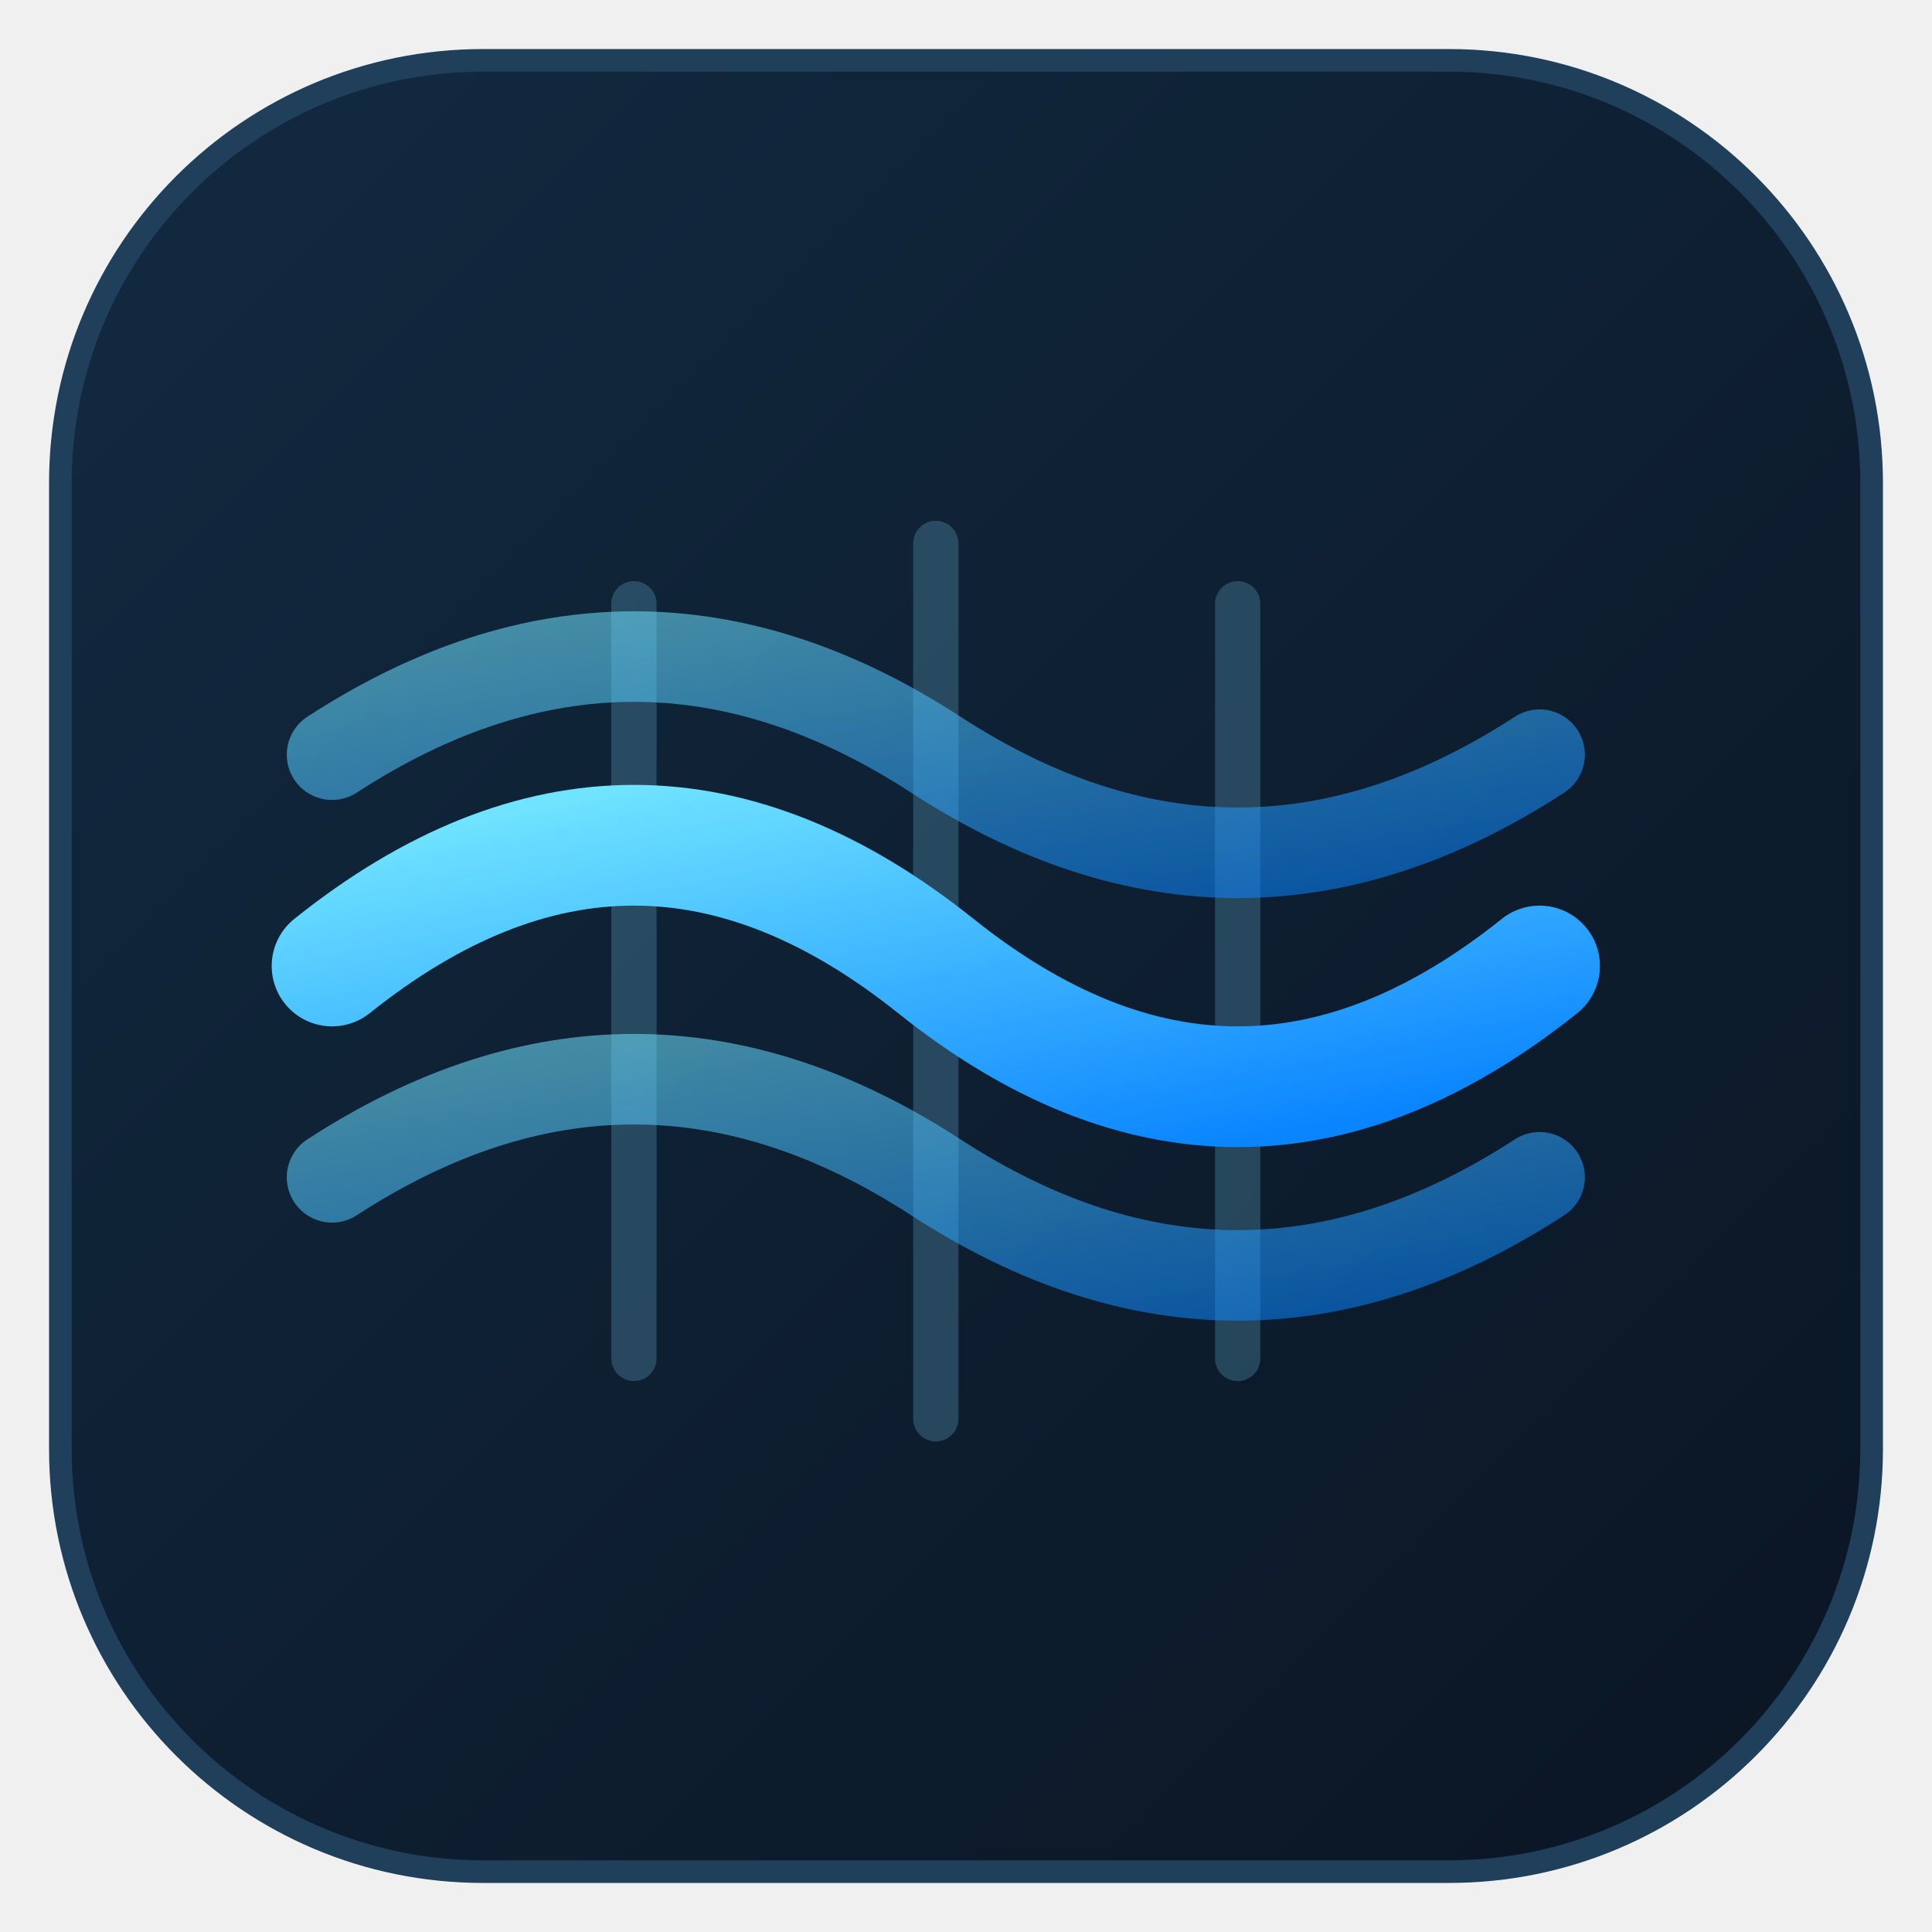
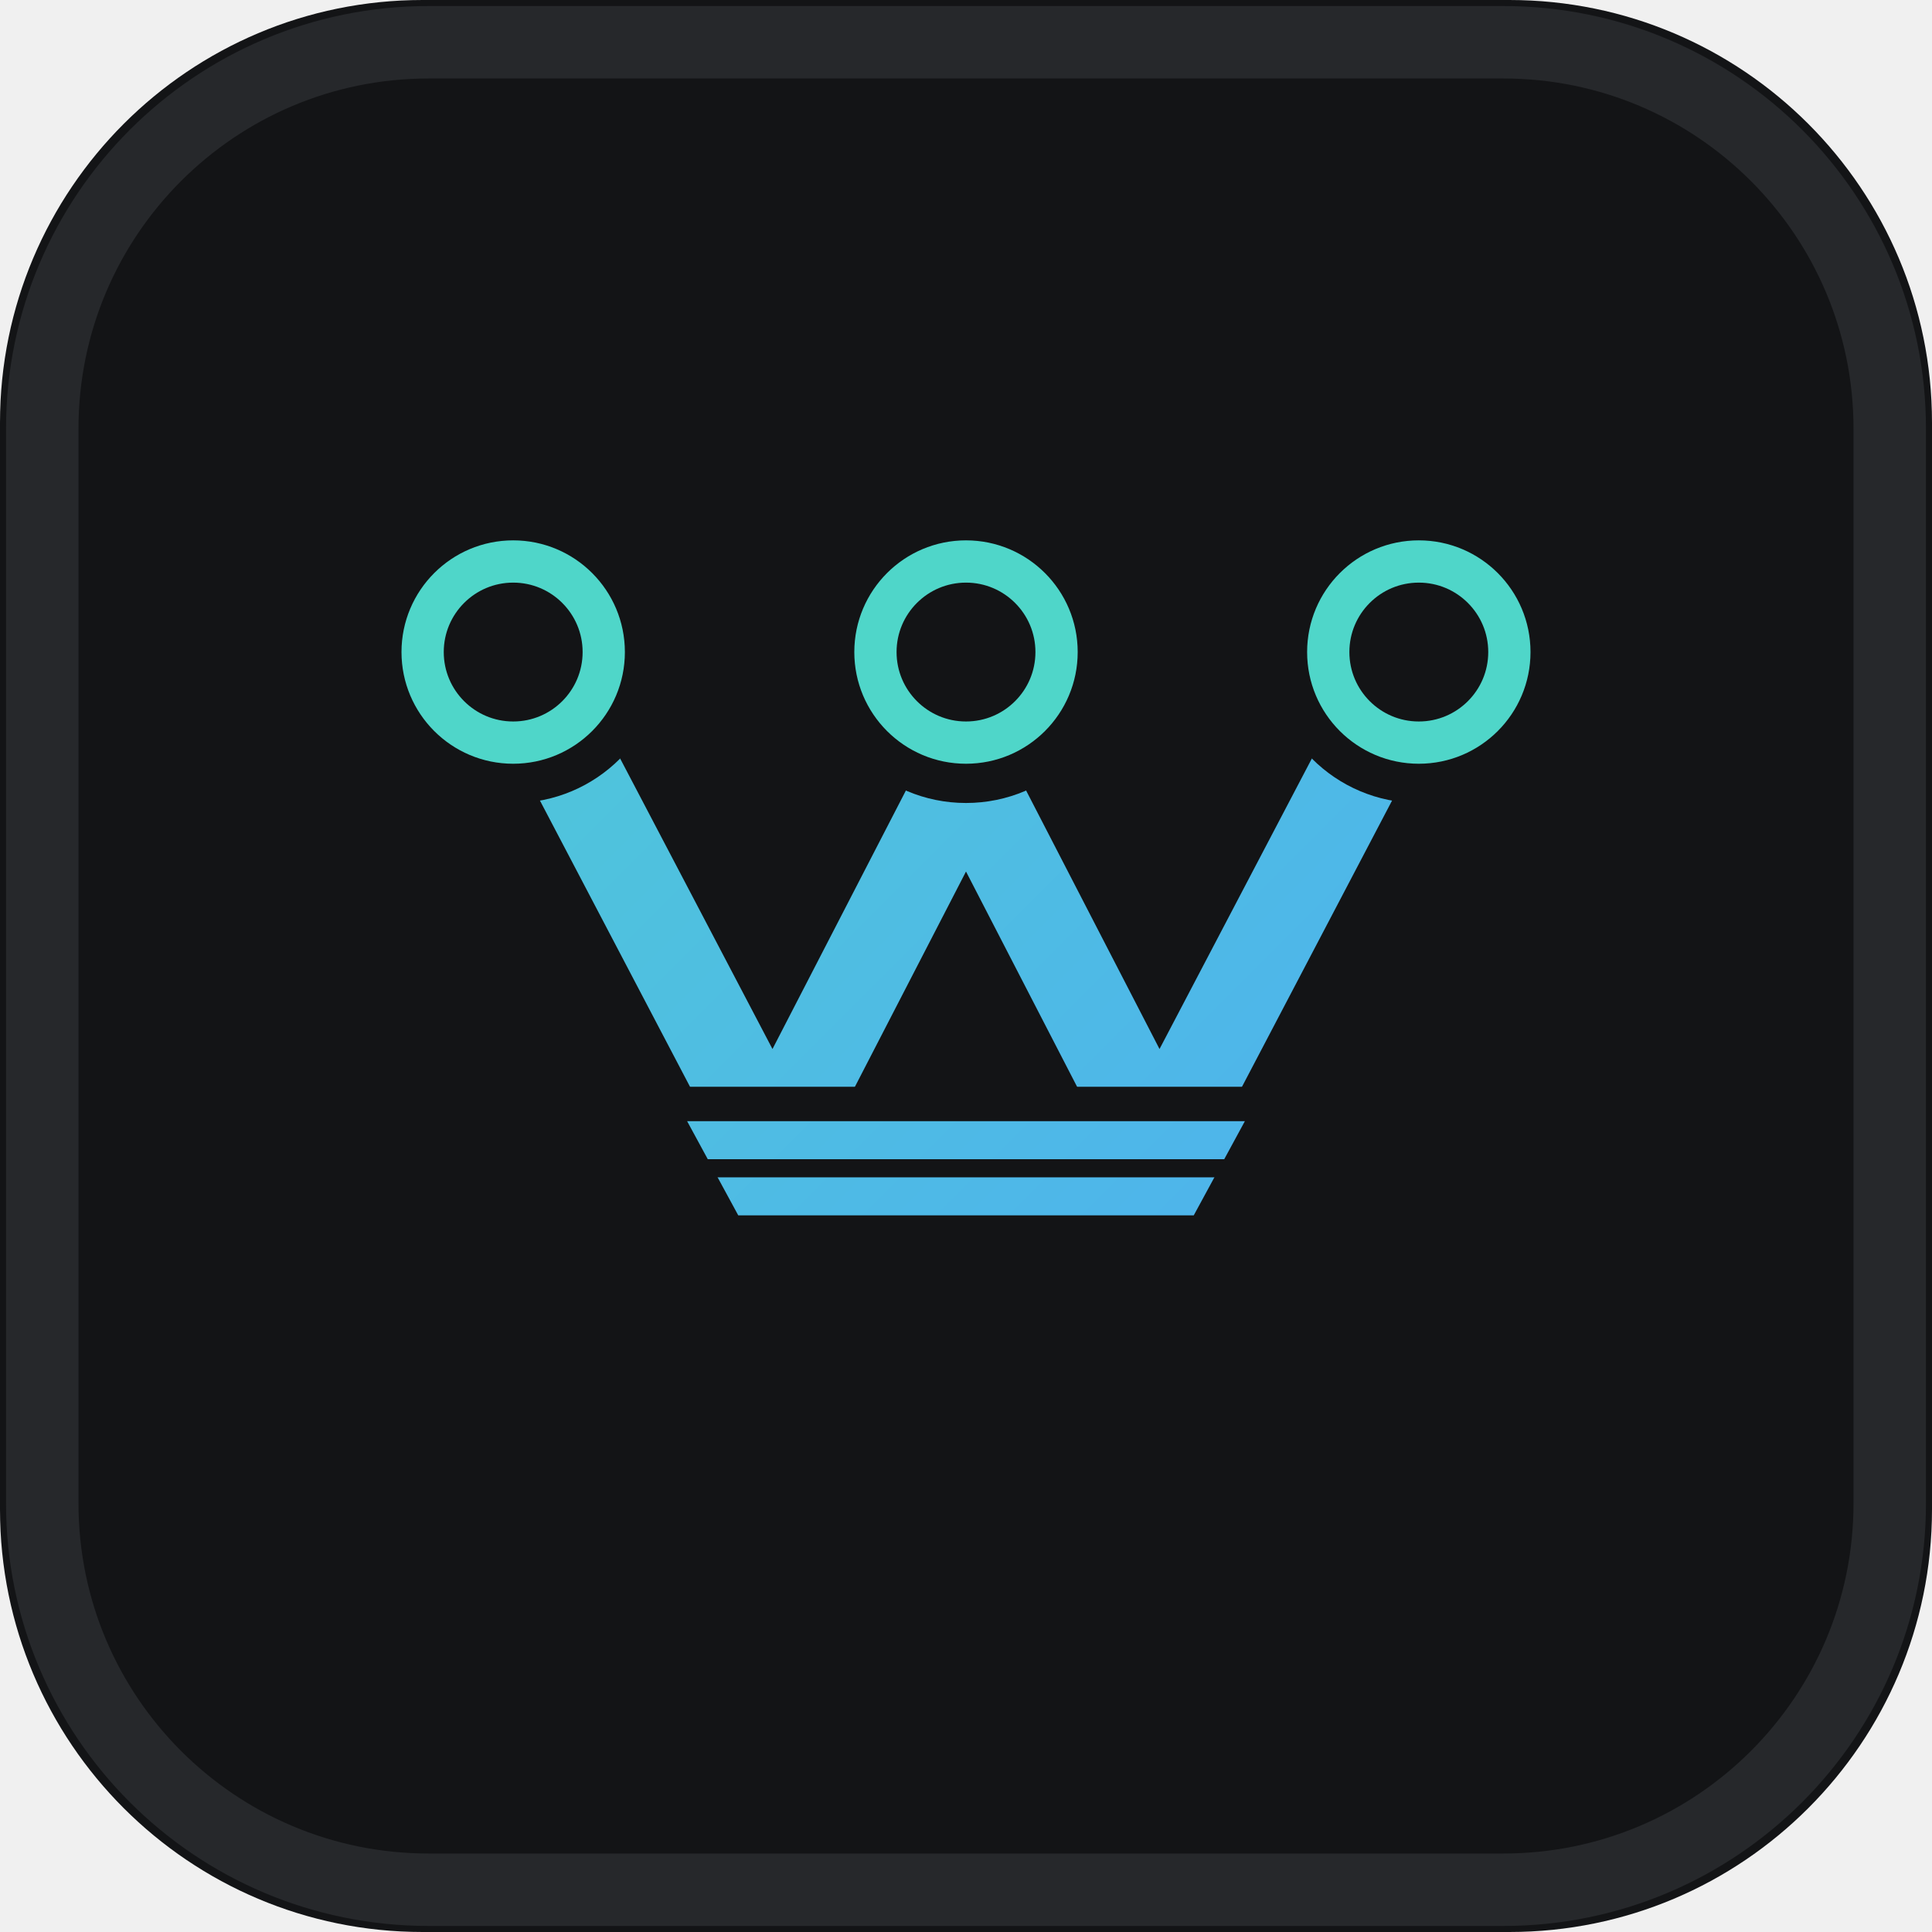
<svg xmlns="http://www.w3.org/2000/svg" viewBox="0 0 128 128" width="128" height="128" role="img" aria-label="Weir logo">
  <defs>
-     <linearGradient id="weirFlow" x1="0" y1="0" x2="1" y2="1">
-       <stop offset="0" stop-color="#6fe3ff" />
-       <stop offset="1" stop-color="#0a84ff" />
+     <linearGradient id="weirEdge" x1="0" y1="0" x2="128" y2="128" gradientUnits="userSpaceOnUse">
+       <stop offset="0" stop-color="#4fd6c9" />
+       <stop offset="1" stop-color="#4ea1ff" />
    </linearGradient>
-     <linearGradient id="weirBg" x1="0" y1="0" x2="1" y2="1">
-       <stop offset="0" stop-color="#122a41" />
-       <stop offset="1" stop-color="#0a1523" />
-     </linearGradient>
+     <mask id="ringCut">
+       <rect x="0" y="0" width="128" height="128" fill="white" />
+       <g fill="black">
+         <circle cx="34" cy="43.2" r="10" />
+         <circle cx="64" cy="43.2" r="10" />
+         <circle cx="94" cy="43.2" r="10" />
+       </g>
+       <rect x="40" y="72" width="80" height="20" fill="black" />
+     </mask>
+     <mask id="barCut">
+       <rect x="0" y="0" width="128" height="128" fill="black" />
+       <polygon points="43.2,70 84.8,70 77.2,84 50.8,84" fill="white" />
+     </mask>
  </defs>
-   <rect x="4" y="4" width="120" height="120" rx="28" fill="url(#weirBg)" stroke="#1f3f5a" stroke-width="1.5" />
-   <g opacity="0.22" stroke="#7fdcff" stroke-width="3" stroke-linecap="round">
-     <line x1="42" y1="40" x2="42" y2="90" />
-     <line x1="62" y1="36" x2="62" y2="94" />
-     <line x1="82" y1="40" x2="82" y2="90" />
+   <rect x="0" y="0" width="128" height="128" rx="28" fill="#131416" />
+   <rect x="2.8" y="2.8" width="122.4" height="122.4" rx="25.6" fill="none" stroke="#26282b" stroke-width="4.8" />
+   <g fill="none" stroke="url(#weirEdge)" mask="url(#ringCut)" stroke-width="6" stroke-linecap="round" stroke-linejoin="round">
+     <path d="M34 43.2 L51.2 76 L64 51.2 L76.8 76 L94 43.2" />
  </g>
-   <g fill="none" stroke="url(#weirFlow)" stroke-linecap="round">
-     <path d="M22 50 q 20 -13 40 0 t 40 0" stroke-width="6" opacity="0.55" />
-     <path d="M22 64 q 20 -16 40 0 t 40 0" stroke-width="8" />
-     <path d="M22 78 q 20 -13 40 0 t 40 0" stroke-width="6" opacity="0.55" />
+   <g fill="none" stroke="url(#weirEdge)" stroke-width="4" mask="url(#barCut)" stroke-linecap="round">
+     <path d="M38 74.8 L90 74.8" />
+     <path d="M38 80 L90 80" />
+   </g>
+   <g fill="none" stroke="#4fd6c9" stroke-width="2.8" stroke-linecap="round" stroke-linejoin="round">
+     <circle cx="34" cy="43.2" r="6" />
+     <circle cx="64" cy="43.2" r="6" />
+     <circle cx="94" cy="43.2" r="6" />
  </g>
</svg>
